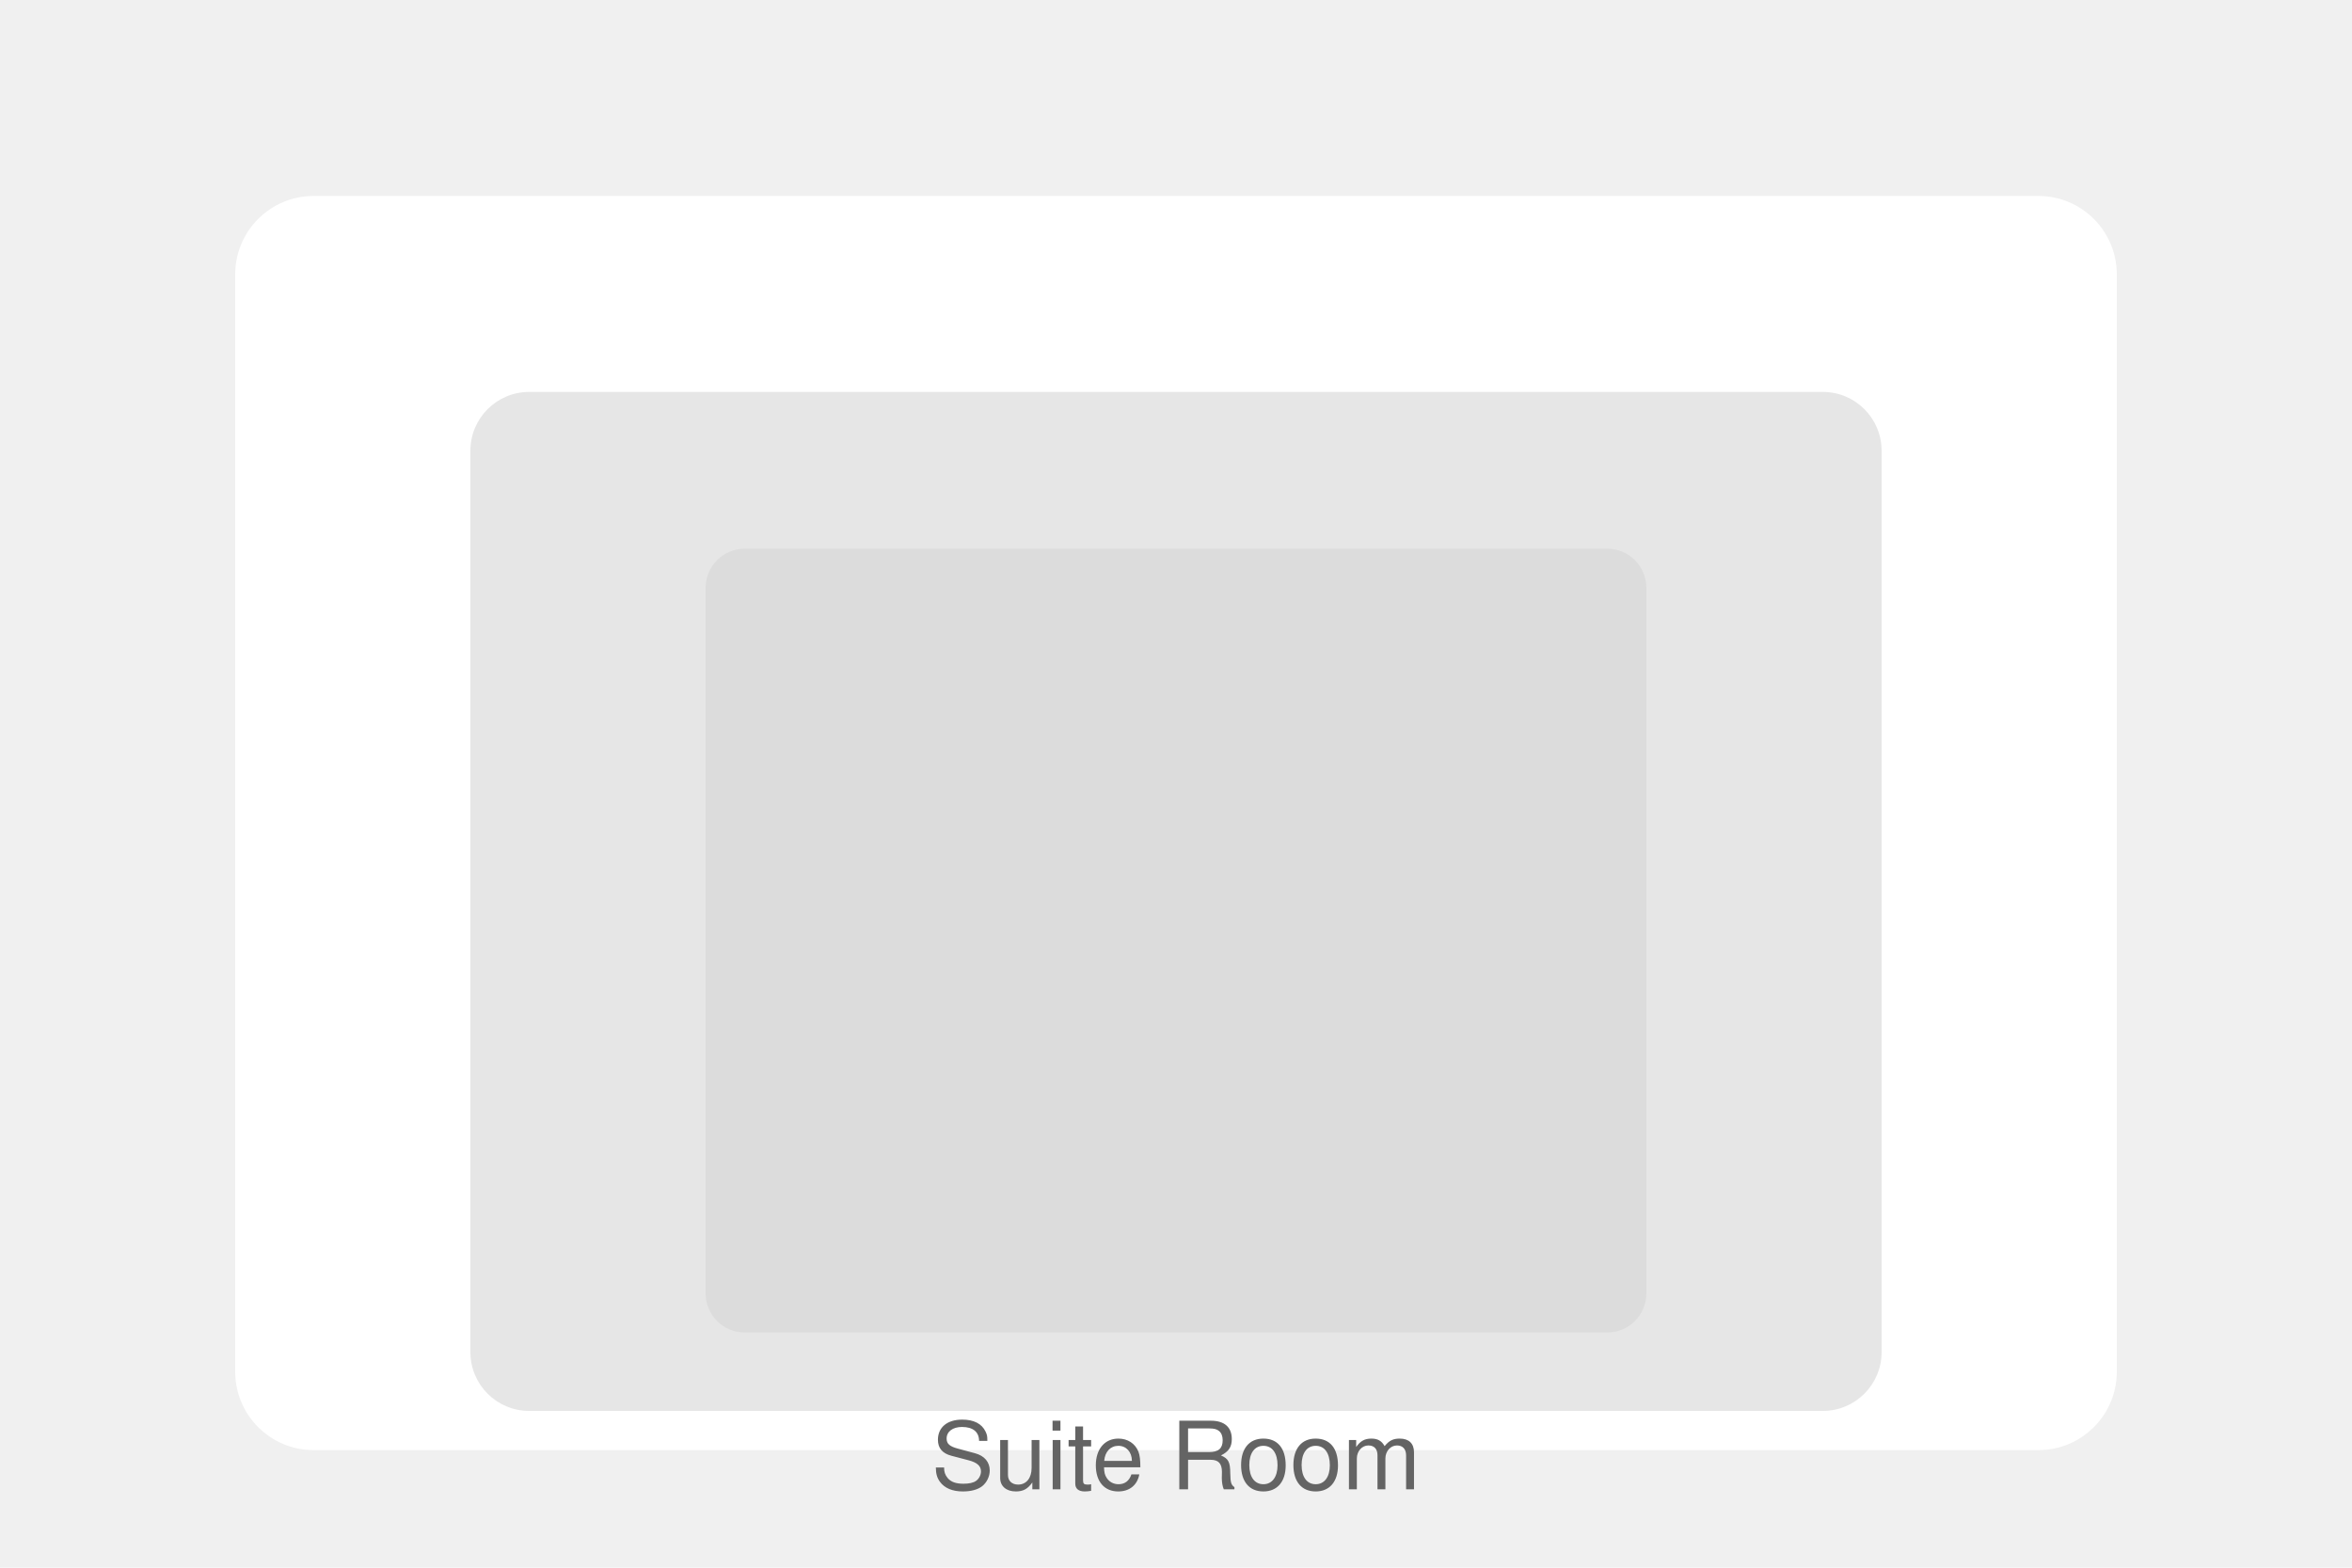
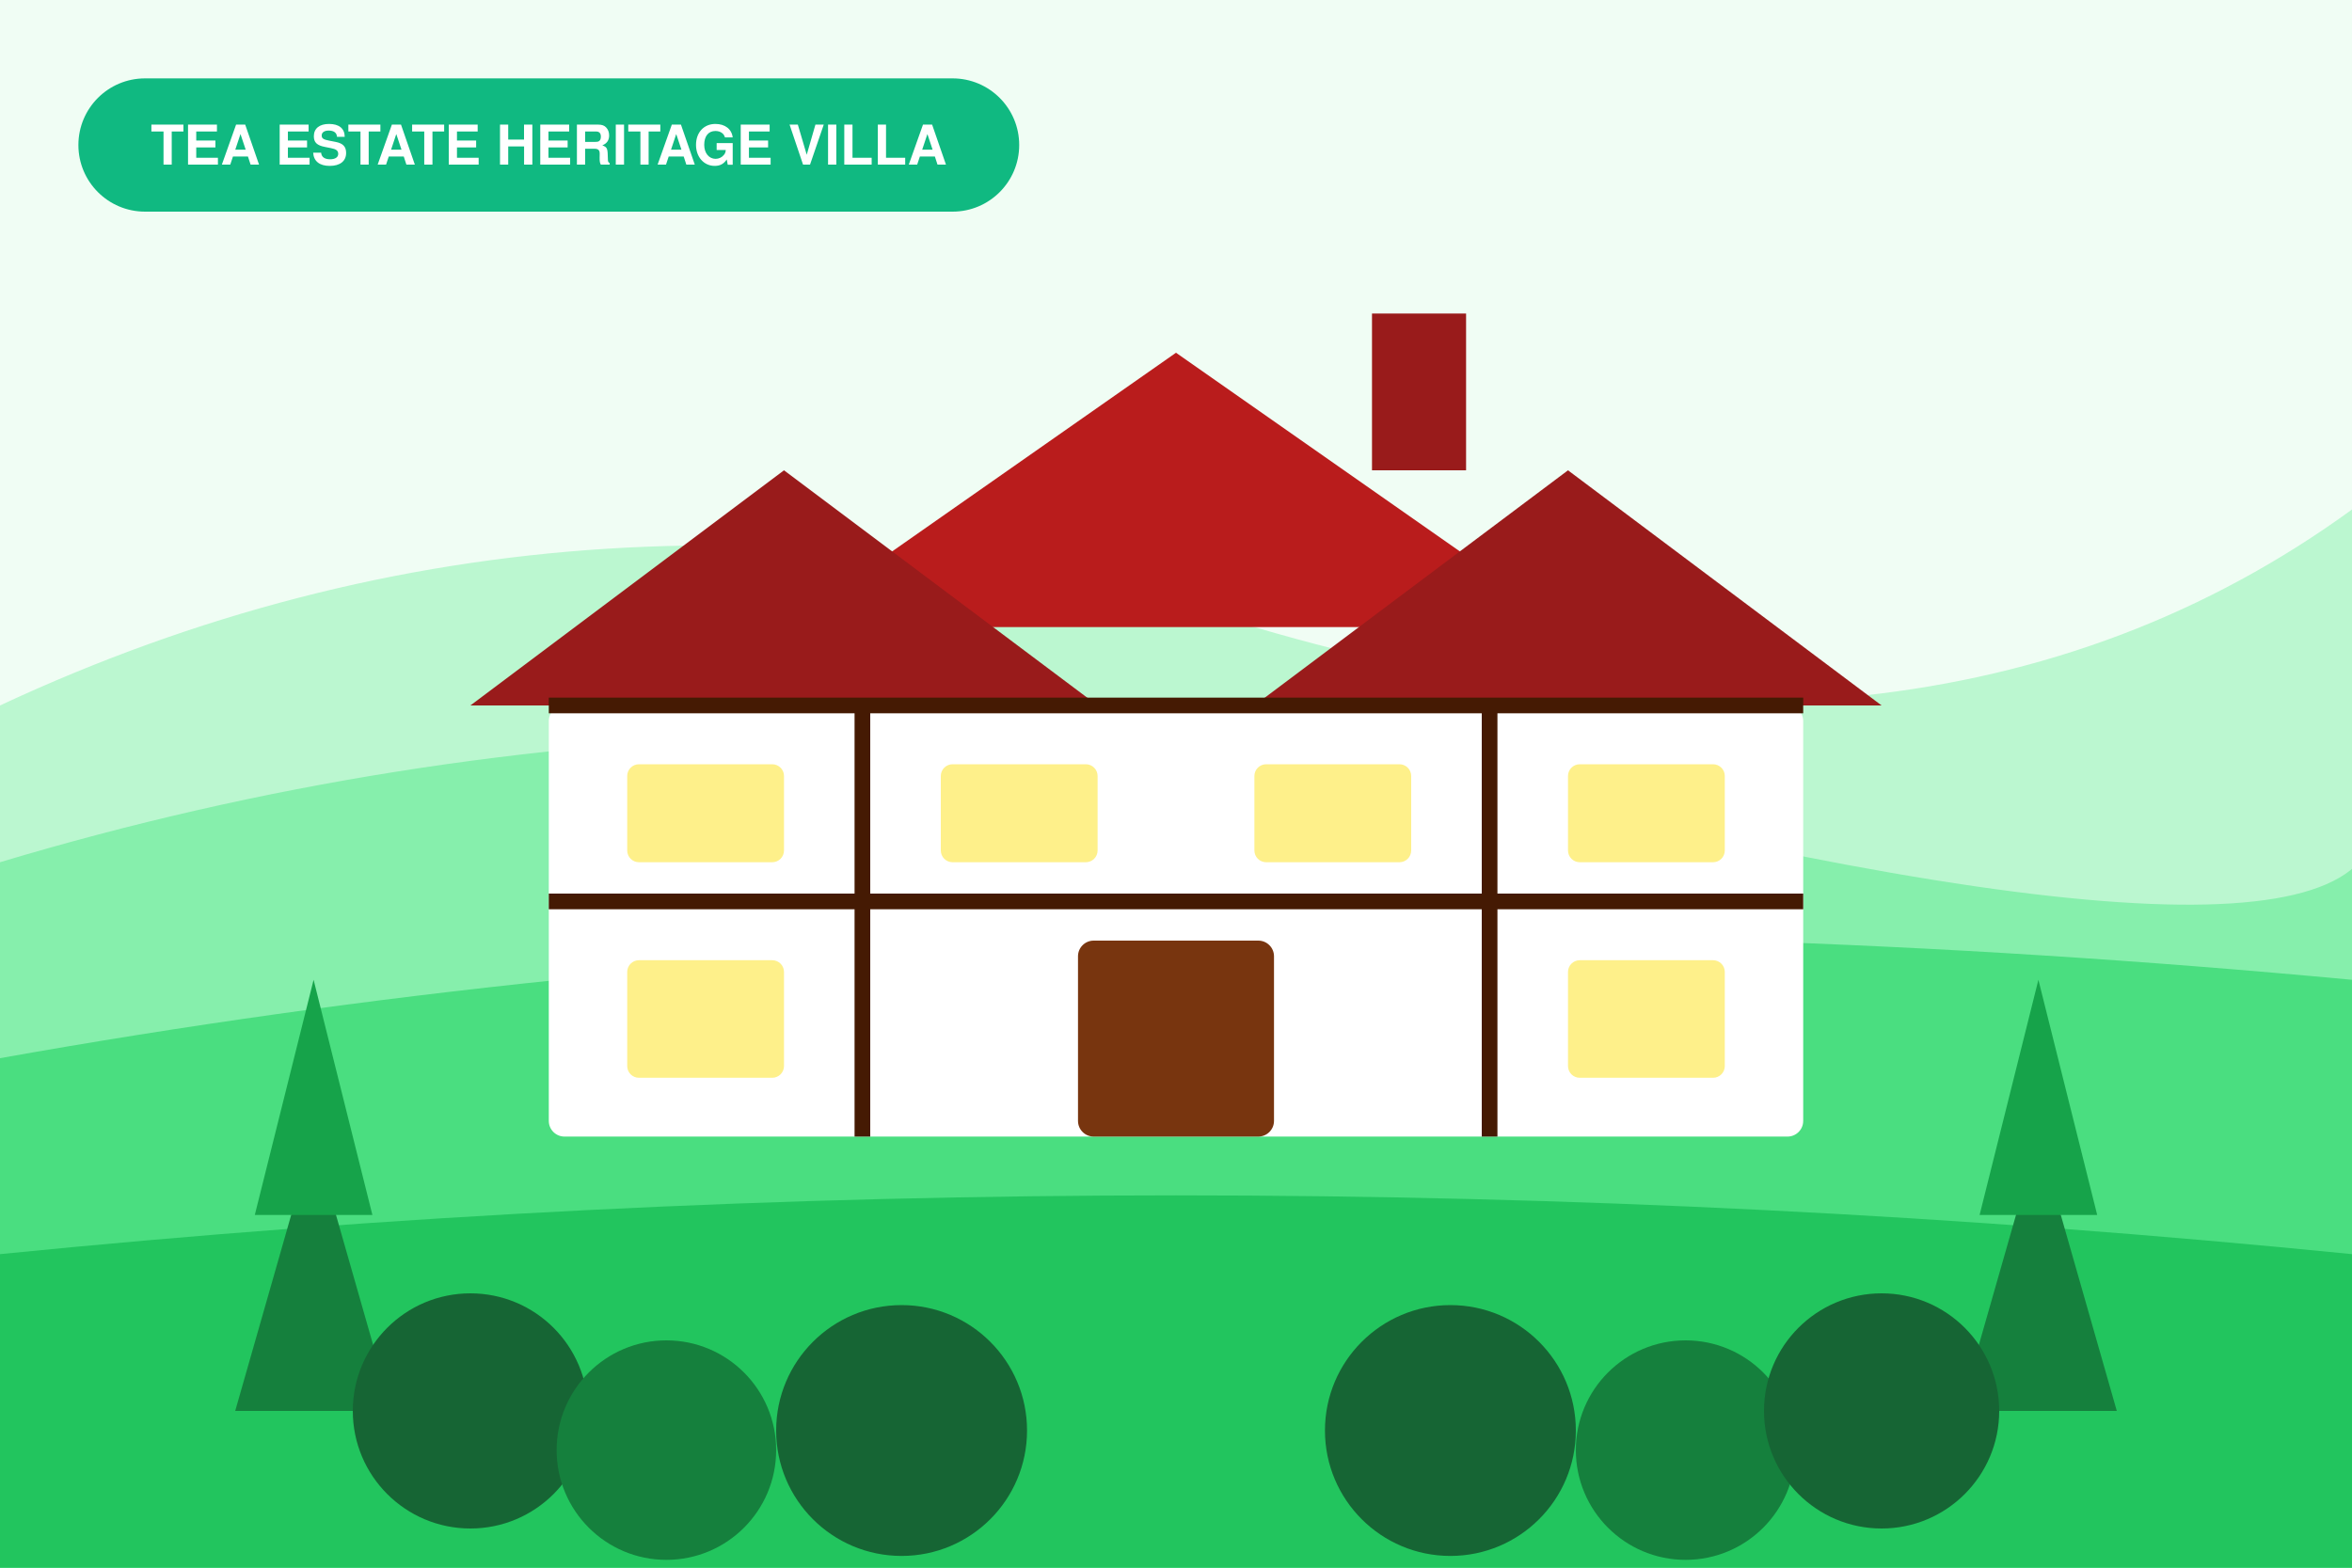
<svg xmlns="http://www.w3.org/2000/svg" viewBox="0 0 600 400" width="600" height="400">
-   <rect width="600" height="400" fill="rgb(240,240,240)" />
-   <rect x="60" y="50" width="480" height="320" rx="20" fill="rgb(255,255,255)" />
-   <rect x="120" y="100" width="360" height="260" rx="15" fill="rgb(230,230,230)" />
-   <rect x="180" y="140" width="240" height="200" rx="10" fill="rgb(220,220,220)" />
-   <text x="300" y="380" text-anchor="middle" font-family="Helvetica,Arial,sans-serif" font-size="24" fill="rgb(100,100,100)">Suite Room</text>
+   <rect width="600" height="400" fill="rgb(240, 253, 244)" />
+   <path d="M 0 180 Q 150 110 320 160 T 600 130 L 600 400 L 0 400 Z" fill="rgb(187, 247, 208)" />
+   <path d="M 0 220 Q 200 160 420 210 T 600 190 L 600 400 L 0 400 Z" fill="rgb(134, 239, 172)" />
+   <path d="M 0 270 Q 280 220 600 250 L 600 400 L 0 400 Z" fill="rgb(74, 222, 128)" />
+   <path d="M 0 320 Q 300 290 600 320 L 600 400 L 0 400 Z" fill="rgb(34, 197, 94)" />
+   <polygon points="200,160 300,90 400,160" fill="rgb(185, 28, 28)" />
+   <polygon points="120,180 200,120 280,180" fill="rgb(153, 27, 27)" />
+   <polygon points="320,180 400,120 480,180" fill="rgb(153, 27, 27)" />
+   <rect x="140" y="180" width="320" height="110" rx="4" fill="rgb(255, 255, 255)" />
+   <line x1="140" y1="180" x2="460" y2="180" stroke="rgb(69, 26, 3)" stroke-width="4" />
+   <line x1="140" y1="230" x2="460" y2="230" stroke="rgb(69, 26, 3)" stroke-width="4" />
+   <line x1="220" y1="180" x2="220" y2="290" stroke="rgb(69, 26, 3)" stroke-width="4" />
+   <line x1="380" y1="180" x2="380" y2="290" stroke="rgb(69, 26, 3)" stroke-width="4" />
+   <rect x="160" y="195" width="40" height="25" rx="3" fill="rgb(254, 240, 138)" />
+   <rect x="240" y="195" width="40" height="25" rx="3" fill="rgb(254, 240, 138)" />
+   <rect x="320" y="195" width="40" height="25" rx="3" fill="rgb(254, 240, 138)" />
+   <rect x="400" y="195" width="40" height="25" rx="3" fill="rgb(254, 240, 138)" />
+   <rect x="160" y="245" width="40" height="30" rx="3" fill="rgb(254, 240, 138)" />
+   <rect x="275" y="240" width="50" height="50" rx="4" fill="rgb(120, 53, 15)" />
+   <rect x="400" y="245" width="40" height="30" rx="3" fill="rgb(254, 240, 138)" />
+   <rect x="350" y="80" width="24" height="40" fill="rgb(153, 27, 27)" />
+   <polygon points="80,290 60,360 100,360" fill="rgb(21, 128, 61)" />
+   <polygon points="80,250 65,310 95,310" fill="rgb(22, 163, 74)" />
+   <polygon points="520,290 500,360 540,360" fill="rgb(21, 128, 61)" />
+   <polygon points="520,250 505,310 535,310" fill="rgb(22, 163, 74)" />
+   <circle cx="120" cy="360" r="30" fill="rgb(22, 101, 52)" />
+   <circle cx="170" cy="370" r="28" fill="rgb(21, 128, 61)" />
+   <circle cx="230" cy="365" r="32" fill="rgb(22, 101, 52)" />
+   <circle cx="370" cy="365" r="32" fill="rgb(22, 101, 52)" />
+   <circle cx="430" cy="370" r="28" fill="rgb(21, 128, 61)" />
+   <circle cx="480" cy="360" r="30" fill="rgb(22, 101, 52)" />
+   <rect x="20" y="20" width="240" height="34" rx="17" fill="rgb(16, 185, 129)" />
+   <text x="140" y="42" text-anchor="middle" font-family="Helvetica, Arial, sans-serif" font-weight="bold" font-size="14" fill="rgb(255, 255, 255)">TEA ESTATE HERITAGE VILLA</text>
</svg>
